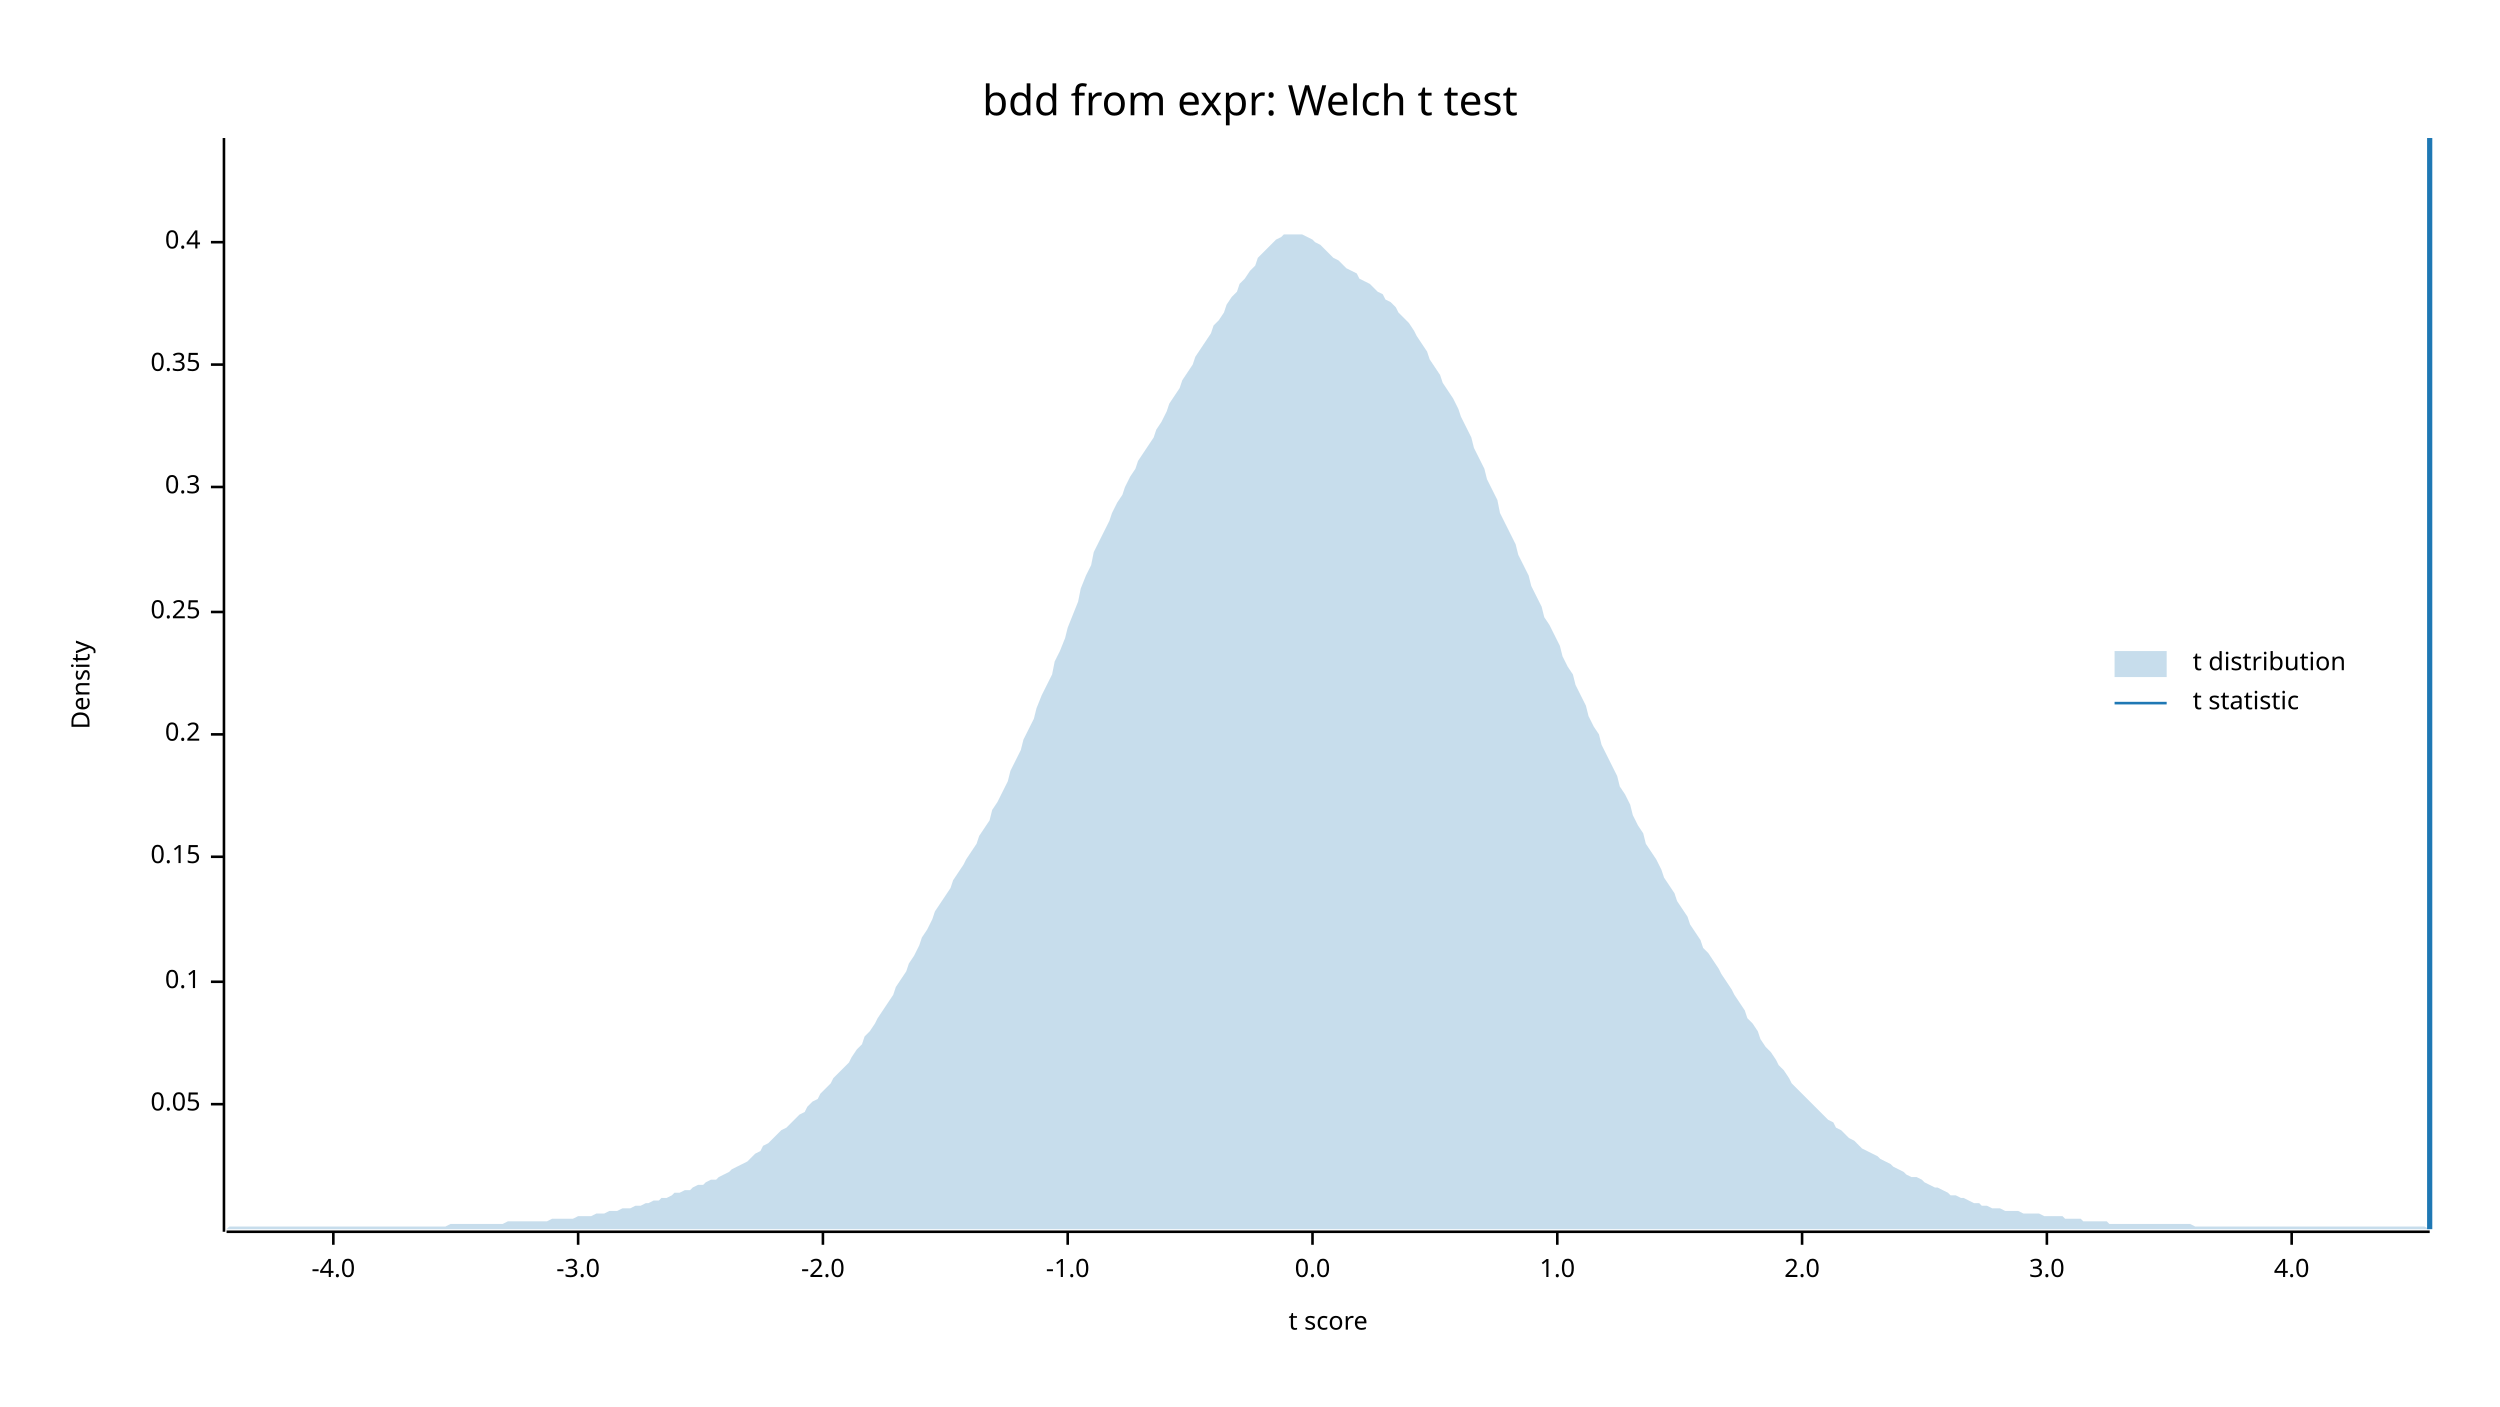
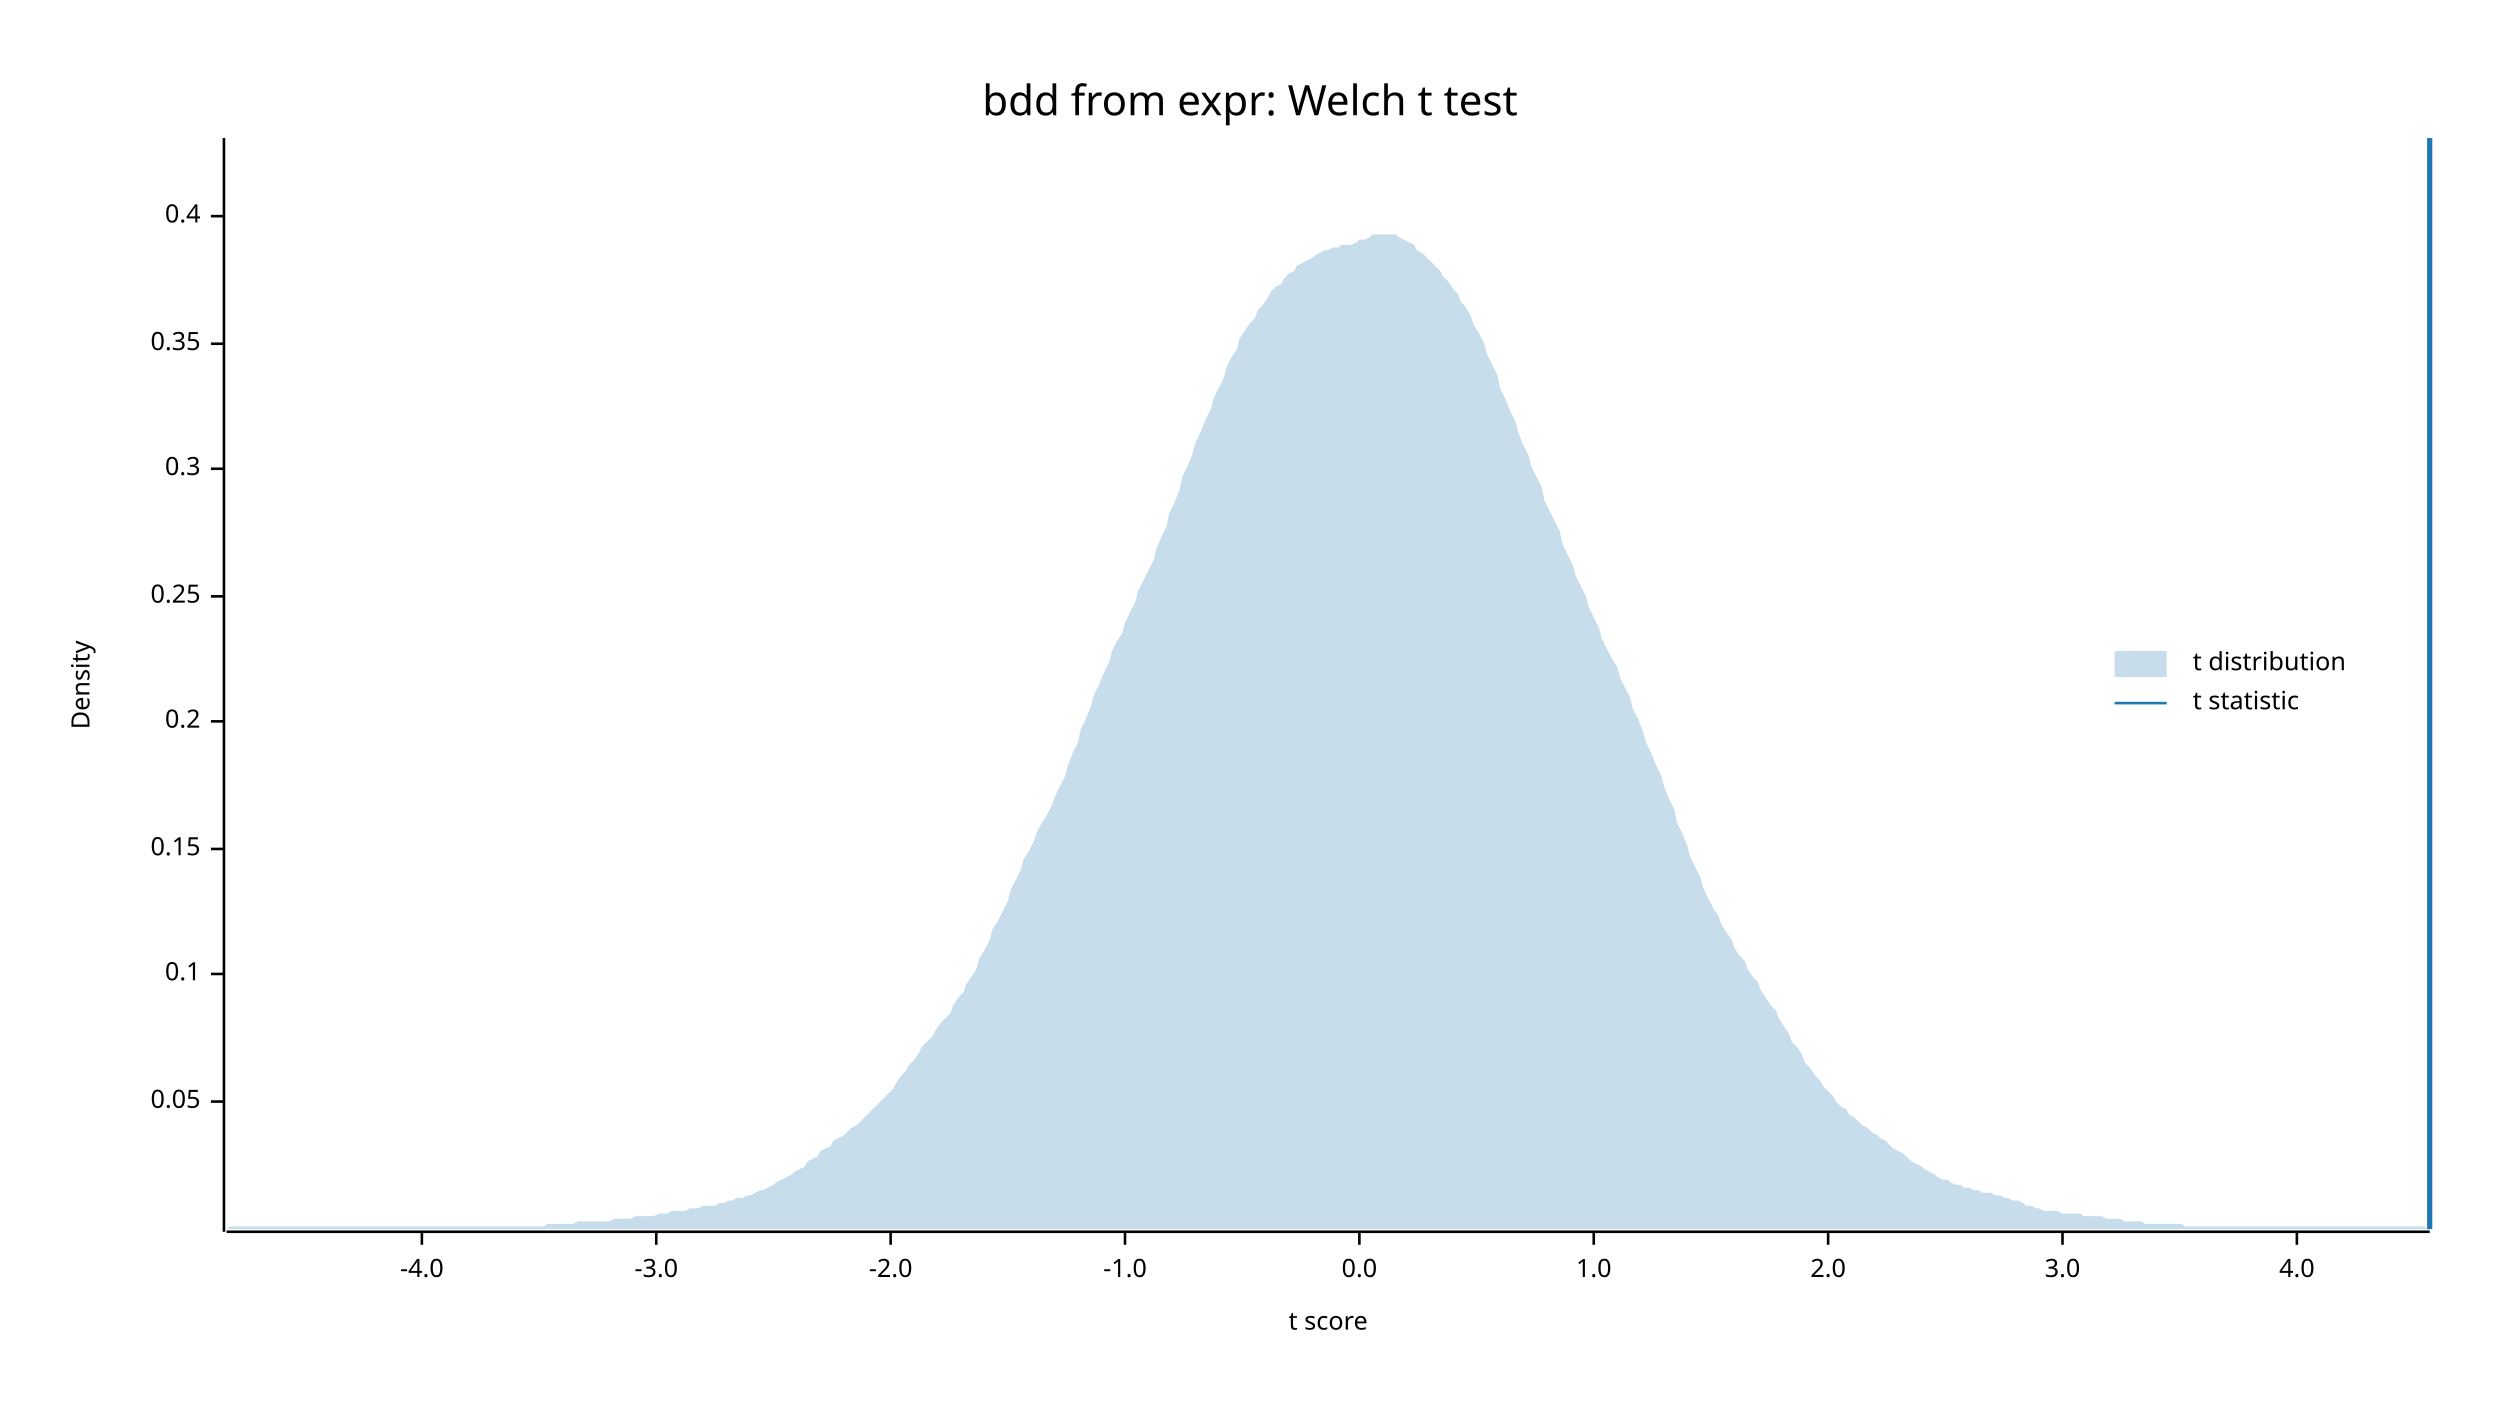
<svg xmlns="http://www.w3.org/2000/svg" width="960" height="540" viewBox="0 0 960 540">
  <text x="480" y="32" dy="0.76em" text-anchor="middle" font-family="sans-serif" font-size="16.129" opacity="1" fill="#000000">
bdd from expr: Welch t test
</text>
  <text x="27" y="263" dy="0.76em" text-anchor="middle" font-family="sans-serif" font-size="9.677" opacity="1" fill="#000000" transform="rotate(270, 27, 263)">
Density
</text>
  <text x="510" y="513" dy="-0.5ex" text-anchor="middle" font-family="sans-serif" font-size="9.677" opacity="1" fill="#000000">
t score
</text>
  <polyline fill="none" opacity="1" stroke="#000000" stroke-width="1" points="86,53 86,473 " />
-   <text x="77" y="424" dy="0.5ex" text-anchor="end" font-family="sans-serif" font-size="9.677" opacity="1" fill="#000000">
+   <text x="77" y="423" dy="0.5ex" text-anchor="end" font-family="sans-serif" font-size="9.677" opacity="1" fill="#000000">
0.05
</text>
-   <polyline fill="none" opacity="1" stroke="#000000" stroke-width="1" points="81,424 86,424 " />
-   <text x="77" y="377" dy="0.5ex" text-anchor="end" font-family="sans-serif" font-size="9.677" opacity="1" fill="#000000">
+   <polyline fill="none" opacity="1" stroke="#000000" stroke-width="1" points="81,423 86,423 " />
+   <text x="77" y="374" dy="0.5ex" text-anchor="end" font-family="sans-serif" font-size="9.677" opacity="1" fill="#000000">
0.1
</text>
-   <polyline fill="none" opacity="1" stroke="#000000" stroke-width="1" points="81,377 86,377 " />
-   <text x="77" y="329" dy="0.5ex" text-anchor="end" font-family="sans-serif" font-size="9.677" opacity="1" fill="#000000">
+   <polyline fill="none" opacity="1" stroke="#000000" stroke-width="1" points="81,374 86,374 " />
+   <text x="77" y="326" dy="0.5ex" text-anchor="end" font-family="sans-serif" font-size="9.677" opacity="1" fill="#000000">
0.15
</text>
-   <polyline fill="none" opacity="1" stroke="#000000" stroke-width="1" points="81,329 86,329 " />
-   <text x="77" y="282" dy="0.5ex" text-anchor="end" font-family="sans-serif" font-size="9.677" opacity="1" fill="#000000">
+   <polyline fill="none" opacity="1" stroke="#000000" stroke-width="1" points="81,326 86,326 " />
+   <text x="77" y="277" dy="0.5ex" text-anchor="end" font-family="sans-serif" font-size="9.677" opacity="1" fill="#000000">
0.2
</text>
-   <polyline fill="none" opacity="1" stroke="#000000" stroke-width="1" points="81,282 86,282 " />
-   <text x="77" y="235" dy="0.5ex" text-anchor="end" font-family="sans-serif" font-size="9.677" opacity="1" fill="#000000">
+   <polyline fill="none" opacity="1" stroke="#000000" stroke-width="1" points="81,277 86,277 " />
+   <text x="77" y="229" dy="0.5ex" text-anchor="end" font-family="sans-serif" font-size="9.677" opacity="1" fill="#000000">
0.25
</text>
-   <polyline fill="none" opacity="1" stroke="#000000" stroke-width="1" points="81,235 86,235 " />
-   <text x="77" y="187" dy="0.5ex" text-anchor="end" font-family="sans-serif" font-size="9.677" opacity="1" fill="#000000">
+   <polyline fill="none" opacity="1" stroke="#000000" stroke-width="1" points="81,229 86,229 " />
+   <text x="77" y="180" dy="0.5ex" text-anchor="end" font-family="sans-serif" font-size="9.677" opacity="1" fill="#000000">
0.3
</text>
-   <polyline fill="none" opacity="1" stroke="#000000" stroke-width="1" points="81,187 86,187 " />
-   <text x="77" y="140" dy="0.5ex" text-anchor="end" font-family="sans-serif" font-size="9.677" opacity="1" fill="#000000">
+   <polyline fill="none" opacity="1" stroke="#000000" stroke-width="1" points="81,180 86,180 " />
+   <text x="77" y="132" dy="0.5ex" text-anchor="end" font-family="sans-serif" font-size="9.677" opacity="1" fill="#000000">
0.35
</text>
-   <polyline fill="none" opacity="1" stroke="#000000" stroke-width="1" points="81,140 86,140 " />
-   <text x="77" y="93" dy="0.5ex" text-anchor="end" font-family="sans-serif" font-size="9.677" opacity="1" fill="#000000">
+   <polyline fill="none" opacity="1" stroke="#000000" stroke-width="1" points="81,132 86,132 " />
+   <text x="77" y="83" dy="0.5ex" text-anchor="end" font-family="sans-serif" font-size="9.677" opacity="1" fill="#000000">
0.4
</text>
-   <polyline fill="none" opacity="1" stroke="#000000" stroke-width="1" points="81,93 86,93 " />
+   <polyline fill="none" opacity="1" stroke="#000000" stroke-width="1" points="81,83 86,83 " />
  <polyline fill="none" opacity="1" stroke="#000000" stroke-width="1" points="87,473 933,473 " />
-   <text x="128" y="483" dy="0.76em" text-anchor="middle" font-family="sans-serif" font-size="9.677" opacity="1" fill="#000000">
+   <text x="162" y="483" dy="0.76em" text-anchor="middle" font-family="sans-serif" font-size="9.677" opacity="1" fill="#000000">
-4.0
</text>
-   <polyline fill="none" opacity="1" stroke="#000000" stroke-width="1" points="128,473 128,478 " />
-   <text x="222" y="483" dy="0.76em" text-anchor="middle" font-family="sans-serif" font-size="9.677" opacity="1" fill="#000000">
+   <polyline fill="none" opacity="1" stroke="#000000" stroke-width="1" points="162,473 162,478 " />
+   <text x="252" y="483" dy="0.76em" text-anchor="middle" font-family="sans-serif" font-size="9.677" opacity="1" fill="#000000">
-3.0
</text>
-   <polyline fill="none" opacity="1" stroke="#000000" stroke-width="1" points="222,473 222,478 " />
-   <text x="316" y="483" dy="0.76em" text-anchor="middle" font-family="sans-serif" font-size="9.677" opacity="1" fill="#000000">
+   <polyline fill="none" opacity="1" stroke="#000000" stroke-width="1" points="252,473 252,478 " />
+   <text x="342" y="483" dy="0.76em" text-anchor="middle" font-family="sans-serif" font-size="9.677" opacity="1" fill="#000000">
-2.0
</text>
-   <polyline fill="none" opacity="1" stroke="#000000" stroke-width="1" points="316,473 316,478 " />
-   <text x="410" y="483" dy="0.76em" text-anchor="middle" font-family="sans-serif" font-size="9.677" opacity="1" fill="#000000">
+   <polyline fill="none" opacity="1" stroke="#000000" stroke-width="1" points="342,473 342,478 " />
+   <text x="432" y="483" dy="0.76em" text-anchor="middle" font-family="sans-serif" font-size="9.677" opacity="1" fill="#000000">
-1.0
</text>
-   <polyline fill="none" opacity="1" stroke="#000000" stroke-width="1" points="410,473 410,478 " />
-   <text x="504" y="483" dy="0.76em" text-anchor="middle" font-family="sans-serif" font-size="9.677" opacity="1" fill="#000000">
+   <polyline fill="none" opacity="1" stroke="#000000" stroke-width="1" points="432,473 432,478 " />
+   <text x="522" y="483" dy="0.76em" text-anchor="middle" font-family="sans-serif" font-size="9.677" opacity="1" fill="#000000">
0.0
</text>
-   <polyline fill="none" opacity="1" stroke="#000000" stroke-width="1" points="504,473 504,478 " />
-   <text x="598" y="483" dy="0.76em" text-anchor="middle" font-family="sans-serif" font-size="9.677" opacity="1" fill="#000000">
+   <polyline fill="none" opacity="1" stroke="#000000" stroke-width="1" points="522,473 522,478 " />
+   <text x="612" y="483" dy="0.76em" text-anchor="middle" font-family="sans-serif" font-size="9.677" opacity="1" fill="#000000">
1.0
</text>
-   <polyline fill="none" opacity="1" stroke="#000000" stroke-width="1" points="598,473 598,478 " />
-   <text x="692" y="483" dy="0.76em" text-anchor="middle" font-family="sans-serif" font-size="9.677" opacity="1" fill="#000000">
+   <polyline fill="none" opacity="1" stroke="#000000" stroke-width="1" points="612,473 612,478 " />
+   <text x="702" y="483" dy="0.76em" text-anchor="middle" font-family="sans-serif" font-size="9.677" opacity="1" fill="#000000">
2.0
</text>
-   <polyline fill="none" opacity="1" stroke="#000000" stroke-width="1" points="692,473 692,478 " />
-   <text x="786" y="483" dy="0.76em" text-anchor="middle" font-family="sans-serif" font-size="9.677" opacity="1" fill="#000000">
+   <polyline fill="none" opacity="1" stroke="#000000" stroke-width="1" points="702,473 702,478 " />
+   <text x="792" y="483" dy="0.76em" text-anchor="middle" font-family="sans-serif" font-size="9.677" opacity="1" fill="#000000">
3.0
</text>
-   <polyline fill="none" opacity="1" stroke="#000000" stroke-width="1" points="786,473 786,478 " />
-   <text x="880" y="483" dy="0.76em" text-anchor="middle" font-family="sans-serif" font-size="9.677" opacity="1" fill="#000000">
+   <polyline fill="none" opacity="1" stroke="#000000" stroke-width="1" points="792,473 792,478 " />
+   <text x="882" y="483" dy="0.76em" text-anchor="middle" font-family="sans-serif" font-size="9.677" opacity="1" fill="#000000">
4.0
</text>
-   <polyline fill="none" opacity="1" stroke="#000000" stroke-width="1" points="880,473 880,478 " />
-   <polygon opacity="0.25" fill="#1F78B4" points="87,472 88,471 90,471 92,471 93,471 95,471 97,471 98,471 100,471 102,471 103,471 105,471 107,471 109,471 110,471 112,471 114,471 115,471 117,471 119,471 120,471 122,471 124,471 125,471 127,471 129,471 131,471 132,471 134,471 136,471 137,471 139,471 141,471 142,471 144,471 146,471 148,471 149,471 151,471 153,471 154,471 156,471 158,471 159,471 161,471 163,471 164,471 166,471 168,471 170,471 171,471 173,470 175,470 176,470 178,470 180,470 181,470 183,470 185,470 187,470 188,470 190,470 192,470 193,470 195,469 197,469 198,469 200,469 202,469 203,469 205,469 207,469 209,469 210,469 212,468 214,468 215,468 217,468 219,468 220,468 222,467 224,467 226,467 227,467 229,466 231,466 232,466 234,465 236,465 237,465 239,464 241,464 242,464 244,463 246,463 248,462 249,462 251,461 253,461 254,460 256,460 258,459 259,458 261,458 263,457 265,457 266,456 268,455 270,455 271,454 273,453 275,453 276,452 278,451 280,450 281,449 283,448 285,447 287,446 288,445 290,443 292,442 293,440 295,439 297,437 298,436 300,434 302,433 304,431 305,430 307,428 309,427 310,425 312,423 314,422 315,420 317,418 319,416 320,414 322,412 324,410 326,408 327,406 329,403 331,401 332,398 334,396 336,393 337,391 339,388 341,385 343,382 344,379 346,376 348,373 349,370 351,367 353,363 354,360 356,357 358,353 359,350 361,347 363,344 365,341 366,338 368,335 370,332 371,330 373,327 375,324 376,321 378,318 380,315 381,311 383,308 385,304 387,300 388,296 390,292 392,288 393,284 395,280 397,276 398,272 400,267 402,263 404,259 405,254 407,250 409,245 410,241 412,236 414,231 415,226 417,221 419,217 420,212 422,208 424,204 426,200 427,197 429,193 431,190 432,187 434,183 436,180 437,177 439,174 441,171 443,168 444,165 446,162 448,158 449,155 451,152 453,149 454,146 456,143 458,140 459,137 461,134 463,131 465,128 466,125 468,123 470,120 471,117 473,114 475,112 476,109 478,107 480,104 482,102 483,99 485,97 487,95 488,94 490,92 492,91 493,90 495,90 497,90 498,90 500,90 502,91 504,92 505,93 507,94 509,96 510,97 512,99 514,100 515,101 517,103 519,104 521,105 522,107 524,108 526,109 527,110 529,112 531,113 532,115 534,116 536,118 537,120 539,122 541,124 543,127 544,129 546,132 548,135 549,138 551,141 553,144 554,147 556,150 558,153 560,157 561,160 563,164 565,168 566,172 568,176 570,180 571,184 573,188 575,192 576,197 578,201 580,205 582,209 583,213 585,217 587,221 588,225 590,229 592,233 593,237 595,240 597,244 599,248 600,252 602,256 604,259 605,263 607,267 609,271 610,275 612,279 614,282 615,286 617,290 619,294 621,298 622,302 624,305 626,309 627,313 629,317 631,320 632,324 634,327 636,330 638,334 639,337 641,340 643,343 644,346 646,349 648,352 649,355 651,358 653,361 654,364 656,366 658,369 660,372 661,374 663,377 665,380 666,382 668,385 670,388 671,391 673,393 675,396 676,399 678,402 680,404 682,407 683,409 685,411 687,414 688,416 690,418 692,420 693,421 695,423 697,425 699,427 700,428 702,430 704,431 705,433 707,434 709,436 710,437 712,438 714,440 715,441 717,442 719,443 721,444 722,445 724,446 726,447 727,448 729,449 731,450 732,451 734,452 736,452 738,453 739,454 741,455 743,456 744,456 746,457 748,458 749,459 751,459 753,460 754,460 756,461 758,462 760,462 761,463 763,463 765,464 766,464 768,464 770,465 771,465 773,465 775,465 777,466 778,466 780,466 782,466 783,466 785,467 787,467 788,467 790,467 792,467 793,468 795,468 797,468 799,468 800,469 802,469 804,469 805,469 807,469 809,469 810,470 812,470 814,470 816,470 817,470 819,470 821,470 822,470 824,470 826,470 827,470 829,470 831,470 832,470 834,470 836,470 838,470 839,470 841,470 843,471 844,471 846,471 848,471 849,471 851,471 853,471 855,471 856,471 858,471 860,471 861,471 863,471 865,471 866,471 868,471 870,471 871,471 873,471 875,471 877,471 878,471 880,471 882,471 883,471 885,471 887,471 888,471 890,471 892,471 894,471 895,471 897,471 899,471 900,471 902,471 904,471 905,471 907,471 909,471 910,471 912,471 914,471 916,471 917,471 919,471 921,471 922,471 924,471 926,471 927,471 929,471 931,471 933,472 933,472 87,472 " />
+   <polyline fill="none" opacity="1" stroke="#000000" stroke-width="1" points="882,473 882,478 " />
+   <polygon opacity="0.25" fill="#1F78B4" points="87,472 88,471 90,471 92,471 93,471 95,471 97,471 98,471 100,471 102,471 103,471 105,471 107,471 109,471 110,471 112,471 114,471 115,471 117,471 119,471 120,471 122,471 124,471 125,471 127,471 129,471 131,471 132,471 134,471 136,471 137,471 139,471 141,471 142,471 144,471 146,471 148,471 149,471 151,471 153,471 154,471 156,471 158,471 159,471 161,471 163,471 164,471 166,471 168,471 170,471 171,471 173,471 175,471 176,471 178,471 180,471 181,471 183,471 185,471 187,471 188,471 190,471 192,471 193,471 195,471 197,471 198,471 200,471 202,471 203,471 205,471 207,471 209,471 210,470 212,470 214,470 215,470 217,470 219,470 220,470 222,469 224,469 226,469 227,469 229,469 231,469 232,469 234,469 236,468 237,468 239,468 241,468 242,468 244,467 246,467 248,467 249,467 251,467 253,466 254,466 256,466 258,465 259,465 261,465 263,465 265,464 266,464 268,464 270,463 271,463 273,463 275,463 276,462 278,462 280,461 281,461 283,460 285,460 287,459 288,459 290,458 292,457 293,457 295,456 297,455 298,454 300,453 302,452 304,451 305,450 307,449 309,448 310,446 312,445 314,444 315,442 317,441 319,440 320,438 322,437 324,436 326,434 327,433 329,432 331,430 332,429 334,427 336,425 337,424 339,422 341,420 343,418 344,416 346,413 348,411 349,409 351,407 353,404 354,402 356,400 358,398 359,396 361,393 363,391 365,389 366,386 368,383 370,381 371,378 373,375 375,372 376,368 378,365 380,361 381,357 383,354 385,350 387,346 388,342 390,338 392,334 393,330 395,327 397,323 398,320 400,316 402,313 404,309 405,306 407,302 409,298 410,294 412,289 414,285 415,280 417,276 419,271 420,267 422,263 424,258 426,254 427,250 429,246 431,243 432,239 434,235 436,231 437,227 439,223 441,219 443,215 444,211 446,206 448,202 449,197 451,193 453,188 454,183 456,179 458,174 459,170 461,166 463,161 465,157 466,153 468,149 470,145 471,141 473,137 475,134 476,130 478,127 480,124 482,122 483,119 485,117 487,114 488,112 490,110 492,109 493,107 495,105 497,104 498,102 500,101 502,100 504,99 505,98 507,97 509,96 510,96 512,95 514,95 515,94 517,94 519,94 521,93 522,92 524,92 526,91 527,90 529,90 531,90 532,90 534,90 536,90 537,91 539,92 541,93 543,94 544,96 546,97 548,99 549,100 551,102 553,104 554,106 556,108 558,111 560,113 561,116 563,118 565,122 566,125 568,128 570,132 571,136 573,140 575,144 576,149 578,153 580,158 582,162 583,166 585,171 587,175 588,179 590,183 592,187 593,192 595,196 597,200 599,204 600,209 602,213 604,217 605,221 607,225 609,229 610,233 612,237 614,241 615,245 617,249 619,253 621,256 622,260 624,264 626,268 627,272 629,276 631,281 632,285 634,289 636,294 638,298 639,302 641,307 643,311 644,316 646,320 648,325 649,329 651,333 653,337 654,341 656,345 658,349 660,352 661,355 663,358 665,361 666,364 668,367 670,369 671,372 673,375 675,377 676,380 678,383 680,386 682,388 683,391 685,394 687,397 688,400 690,402 692,405 693,408 695,410 697,413 699,415 700,417 702,419 704,421 705,423 707,425 709,426 710,428 712,429 714,431 715,432 717,433 719,435 721,436 722,437 724,438 726,440 727,441 729,442 731,443 732,444 734,446 736,447 738,448 739,449 741,450 743,451 744,452 746,453 748,453 749,454 751,455 753,455 754,456 756,456 758,457 760,457 761,458 763,458 765,458 766,459 768,459 770,460 771,460 773,461 775,461 777,462 778,463 780,463 782,464 783,464 785,465 787,465 788,465 790,465 792,466 793,466 795,466 797,466 799,466 800,467 802,467 804,467 805,467 807,467 809,468 810,468 812,468 814,468 816,469 817,469 819,469 821,469 822,469 824,470 826,470 827,470 829,470 831,470 832,470 834,470 836,470 838,470 839,471 841,471 843,471 844,471 846,471 848,471 849,471 851,471 853,471 855,471 856,471 858,471 860,471 861,471 863,471 865,471 866,471 868,471 870,471 871,471 873,471 875,471 877,471 878,471 880,471 882,471 883,471 885,471 887,471 888,471 890,471 892,471 894,471 895,471 897,471 899,471 900,471 902,471 904,471 905,471 907,471 909,471 910,471 912,471 914,471 916,471 917,471 919,471 921,471 922,471 924,471 926,471 927,471 929,471 931,471 933,472 933,472 87,472 " />
  <polyline fill="none" opacity="1" stroke="#1F78B4" stroke-width="2" points="933,472 933,53 " />
  <text x="842" y="250" dy="0.76em" text-anchor="start" font-family="sans-serif" font-size="9.677" opacity="1" fill="#000000">
t distribution
</text>
  <text x="842" y="265" dy="0.76em" text-anchor="start" font-family="sans-serif" font-size="9.677" opacity="1" fill="#000000">
t statistic
</text>
  <rect x="812" y="250" width="20" height="10" opacity="0.25" fill="#1F78B4" stroke="none" />
  <polyline fill="none" opacity="1" stroke="#1F78B4" stroke-width="1" points="812,270 832,270 " />
</svg>
